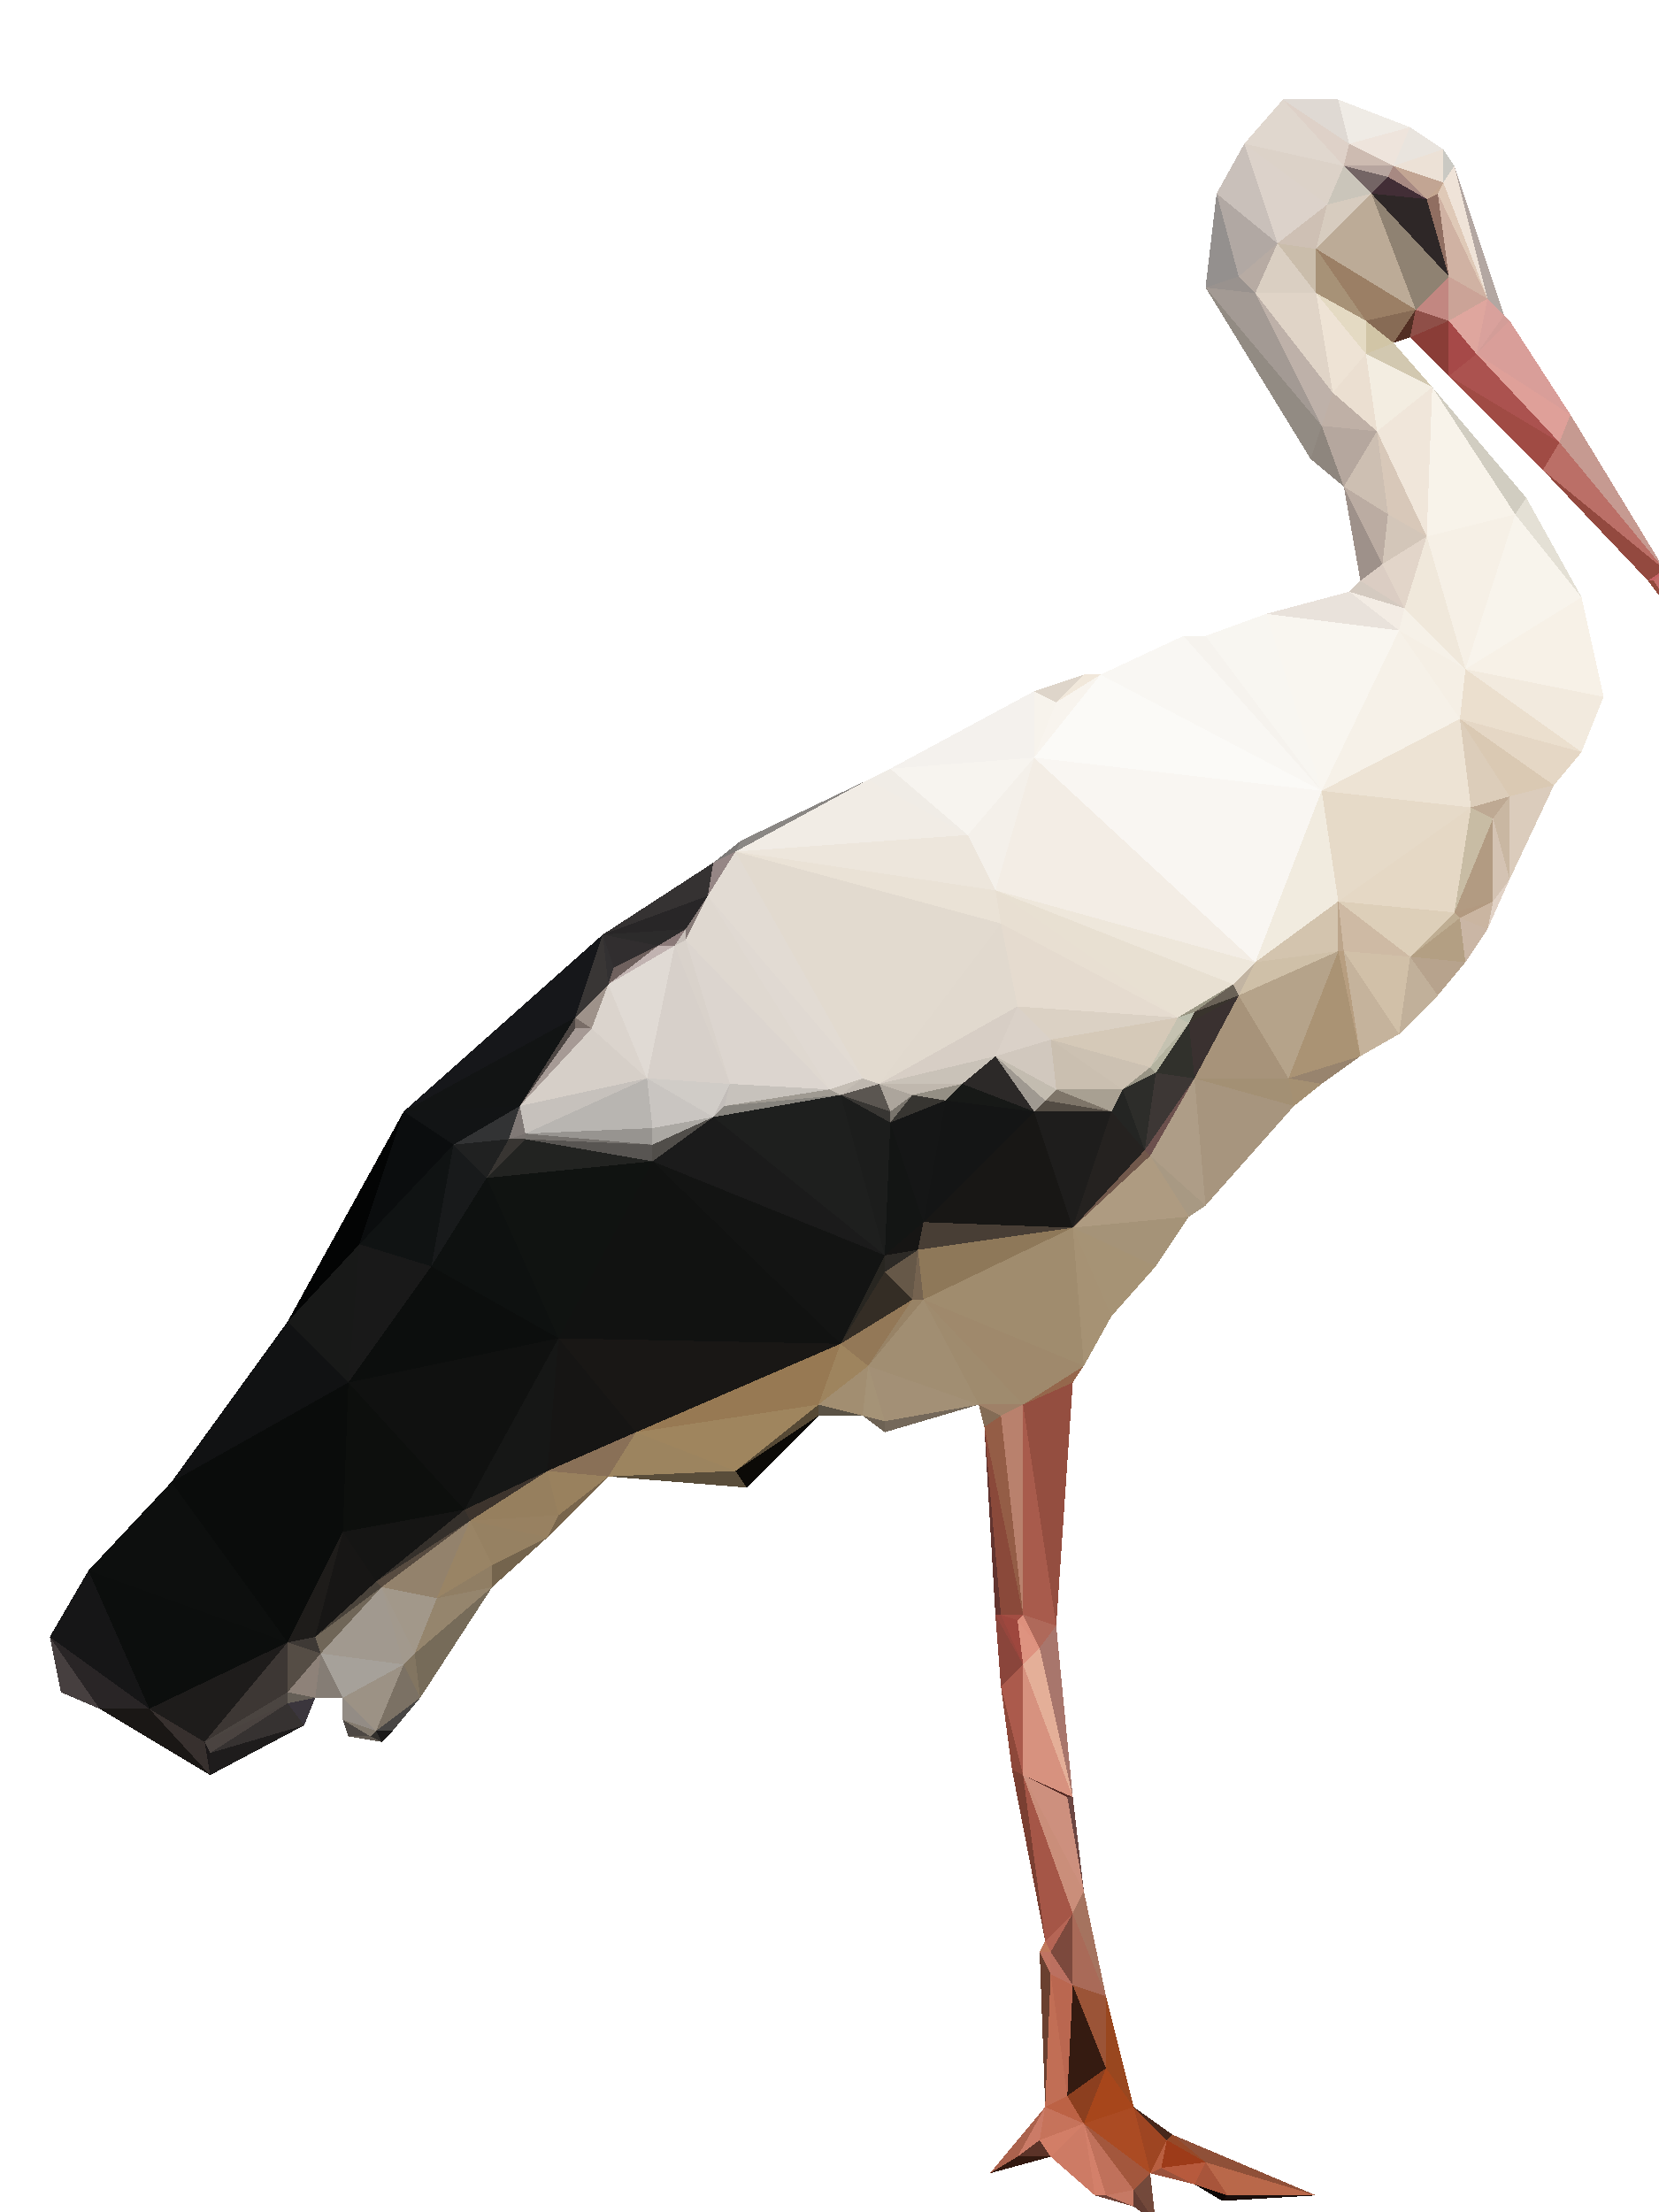
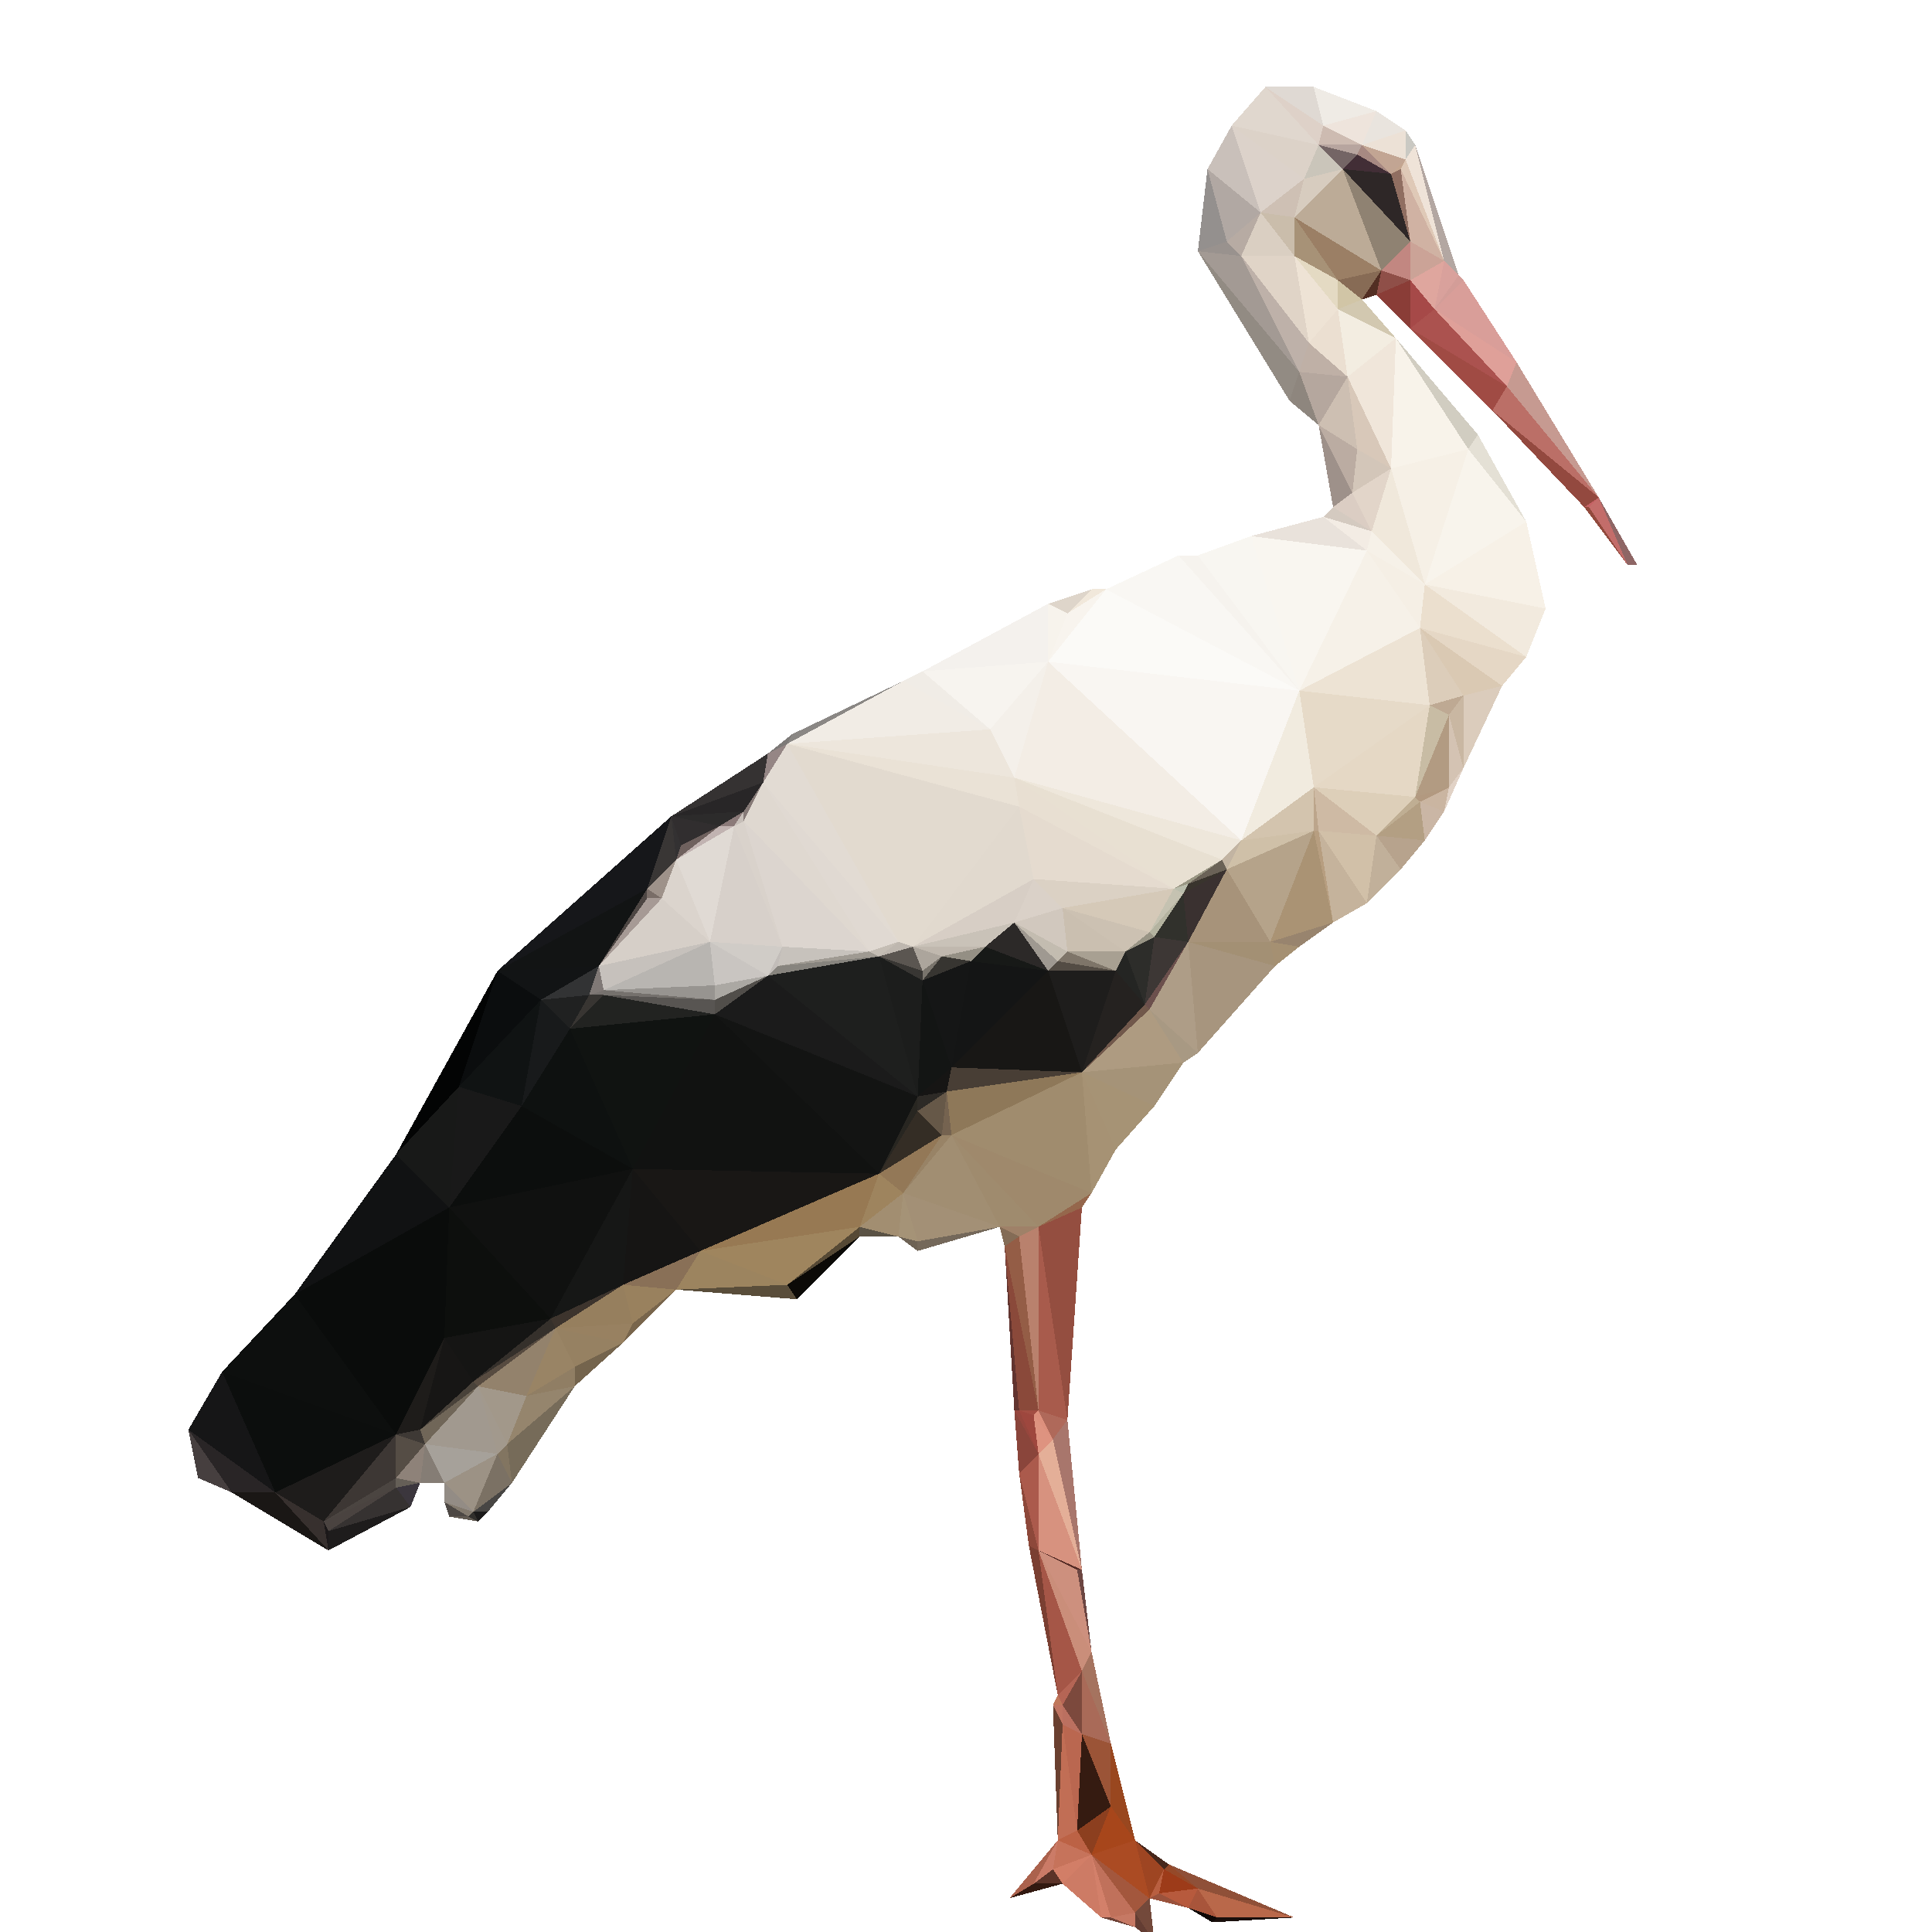
- <svg xmlns="http://www.w3.org/2000/svg" width="100%" height="400" viewBox="0 0 300 400" shape-rendering="crispEdges">
+ <svg xmlns="http://www.w3.org/2000/svg" width="inherit" height="inherit" viewBox="-30 0 400 400" shape-rendering="crispEdges">
  <polygon points="161,201 161,203 165,198" style="fill:rgb(121,116,108)" />
  <polygon points="161,203 171,199 165,198" style="fill:rgb(55,53,49)" />
  <polygon points="174,196 159,196 165,198" style="fill:rgb(192,184,174)" />
  <polygon points="165,198 159,196 161,201" style="fill:rgb(172,165,156)" />
  <polygon points="161,201 152,198 161,203" style="fill:rgb(56,54,51)" />
  <polygon points="171,199 174,196 165,198" style="fill:rgb(148,143,132)" />
  <polygon points="181,167 156,195 159,196" style="fill:rgb(226,218,207)" />
  <polygon points="159,196 152,198 161,201" style="fill:rgb(91,86,81)" />
  <polygon points="156,195 152,198 159,196" style="fill:rgb(190,183,175)" />
  <polygon points="156,195 150,197 152,198" style="fill:rgb(196,189,180)" />
  <polygon points="160,227 167,221 161,203" style="fill:rgb(19,21,20)" />
  <polygon points="187,201 180,191 174,196" style="fill:rgb(44,41,40)" />
  <polygon points="174,196 180,191 159,196" style="fill:rgb(201,194,184)" />
  <polygon points="166,226 167,221 160,227" style="fill:rgb(22,21,20)" />
  <polygon points="161,203 167,221 171,199" style="fill:rgb(21,22,22)" />
  <polygon points="171,199 187,201 174,196" style="fill:rgb(23,25,23)" />
  <polygon points="167,221 187,201 171,199" style="fill:rgb(20,21,21)" />
  <polygon points="160,227 161,203 152,198" style="fill:rgb(28,29,28)" />
  <polygon points="167,221 194,222 187,201" style="fill:rgb(24,23,21)" />
  <polygon points="201,201 189,199 187,201" style="fill:rgb(83,76,68)" />
  <polygon points="187,201 189,199 180,191" style="fill:rgb(159,153,145)" />
  <polygon points="129,202 160,227 152,198" style="fill:rgb(30,31,30)" />
  <polygon points="201,201 191,197 189,199" style="fill:rgb(126,117,105)" />
  <polygon points="189,199 191,197 180,191" style="fill:rgb(195,188,176)" />
  <polygon points="190,188 184,182 180,191" style="fill:rgb(218,209,200)" />
  <polygon points="180,191 184,182 159,196" style="fill:rgb(215,206,197)" />
  <polygon points="124,170 132,196 150,197" style="fill:rgb(220,213,207)" />
  <polygon points="152,243 160,230 160,227" style="fill:rgb(40,38,33)" />
  <polygon points="160,227 160,230 166,226" style="fill:rgb(45,42,38)" />
  <polygon points="191,197 190,188 180,191" style="fill:rgb(209,200,190)" />
  <polygon points="160,230 165,235 166,226" style="fill:rgb(102,88,72)" />
  <polygon points="166,226 194,222 167,221" style="fill:rgb(72,62,53)" />
  <polygon points="165,235 167,235 166,226" style="fill:rgb(117,99,80)" />
  <polygon points="124,170 150,197 128,162" style="fill:rgb(223,216,208)" />
  <polygon points="150,197 131,200 152,198" style="fill:rgb(159,154,146)" />
  <polygon points="132,196 131,200 150,197" style="fill:rgb(199,194,188)" />
  <polygon points="167,235 194,222 166,226" style="fill:rgb(142,120,89)" />
  <polygon points="191,197 203,197 190,188" style="fill:rgb(202,191,176)" />
  <polygon points="132,196 129,202 131,200" style="fill:rgb(194,189,185)" />
  <polygon points="131,200 129,202 152,198" style="fill:rgb(135,132,126)" />
  <polygon points="160,230 152,243 165,235" style="fill:rgb(52,45,37)" />
  <polygon points="194,222 201,201 187,201" style="fill:rgb(30,29,28)" />
  <polygon points="207,208 203,197 201,201" style="fill:rgb(36,37,35)" />
  <polygon points="201,201 203,197 191,197" style="fill:rgb(168,160,146)" />
  <polygon points="213,184 181,167 184,182" style="fill:rgb(229,219,207)" />
  <polygon points="213,184 184,182 190,188" style="fill:rgb(219,209,196)" />
  <polygon points="184,182 181,167 159,196" style="fill:rgb(225,217,206)" />
  <polygon points="194,222 207,208 201,201" style="fill:rgb(37,34,32)" />
  <polygon points="118,210 152,243 160,227" style="fill:rgb(19,20,19)" />
  <polygon points="165,235 157,247 167,235" style="fill:rgb(152,131,102)" />
  <polygon points="196,247 201,238 194,222" style="fill:rgb(166,146,116)" />
  <polygon points="194,222 208,209 207,208" style="fill:rgb(113,88,75)" />
  <polygon points="209,194 208,193 203,197" style="fill:rgb(152,148,133)" />
  <polygon points="213,184 180,161 181,167" style="fill:rgb(232,223,210)" />
  <polygon points="181,167 133,154 156,195" style="fill:rgb(226,218,207)" />
  <polygon points="209,194 203,197 207,208" style="fill:rgb(45,45,42)" />
  <polygon points="203,197 208,193 190,188" style="fill:rgb(204,193,178)" />
  <polygon points="216,195 209,194 207,208" style="fill:rgb(61,55,53)" />
  <polygon points="208,193 213,184 190,188" style="fill:rgb(213,201,184)" />
  <polygon points="152,243 157,247 165,235" style="fill:rgb(147,120,87)" />
  <polygon points="117,195 118,204 129,202" style="fill:rgb(201,197,193)" />
  <polygon points="129,202 118,210 160,227" style="fill:rgb(27,27,27)" />
  <polygon points="117,195 129,202 132,196" style="fill:rgb(208,204,199)" />
  <polygon points="118,204 118,207 129,202" style="fill:rgb(171,168,163)" />
  <polygon points="118,207 118,210 129,202" style="fill:rgb(81,78,74)" />
  <polygon points="122,171 117,195 132,196" style="fill:rgb(215,208,202)" />
  <polygon points="118,204 95,205 118,207" style="fill:rgb(151,148,144)" />
  <polygon points="118,207 95,206 118,210" style="fill:rgb(88,85,82)" />
  <polygon points="196,247 194,222 167,235" style="fill:rgb(160,140,110)" />
  <polygon points="194,222 215,220 208,209" style="fill:rgb(174,155,129)" />
  <polygon points="215,185 208,193 209,194" style="fill:rgb(180,179,160)" />
  <polygon points="215,185 213,184 208,193" style="fill:rgb(197,194,177)" />
  <polygon points="218,218 216,195 208,209" style="fill:rgb(174,157,135)" />
  <polygon points="208,209 216,195 207,208" style="fill:rgb(108,80,77)" />
  <polygon points="201,238 209,229 194,222" style="fill:rgb(166,147,117)" />
  <polygon points="124,168 124,170 128,162" style="fill:rgb(134,122,119)" />
  <polygon points="187,137 175,151 180,161" style="fill:rgb(244,240,234)" />
  <polygon points="133,154 128,162 156,195" style="fill:rgb(226,219,211)" />
  <polygon points="124,170 122,171 132,196" style="fill:rgb(217,210,203)" />
  <polygon points="216,195 215,185 209,194" style="fill:rgb(49,49,44)" />
  <polygon points="213,184 223,178 180,161" style="fill:rgb(232,224,210)" />
  <polygon points="128,162 150,197 156,195" style="fill:rgb(224,217,210)" />
  <polygon points="124,170 124,168 122,171" style="fill:rgb(198,190,184)" />
  <polygon points="209,229 215,220 194,222" style="fill:rgb(165,147,120)" />
  <polygon points="157,247 177,254 167,235" style="fill:rgb(161,142,114)" />
  <polygon points="133,154 181,167 180,161" style="fill:rgb(234,226,214)" />
  <polygon points="224,180 216,183 215,185" style="fill:rgb(57,52,45)" />
  <polygon points="215,185 216,183 213,184" style="fill:rgb(186,189,172)" />
  <polygon points="152,243 148,254 157,247" style="fill:rgb(158,132,94)" />
  <polygon points="157,247 160,257 177,254" style="fill:rgb(163,144,118)" />
  <polygon points="133,266 148,254 115,259" style="fill:rgb(159,133,94)" />
  <polygon points="185,254 196,247 167,235" style="fill:rgb(159,137,108)" />
  <polygon points="148,254 156,256 157,247" style="fill:rgb(162,142,113)" />
  <polygon points="156,256 160,257 157,247" style="fill:rgb(165,147,119)" />
  <polygon points="109,169 119,171 124,168" style="fill:rgb(44,43,43)" />
  <polygon points="124,168 119,171 122,171" style="fill:rgb(139,122,121)" />
  <polygon points="122,171 110,178 117,195" style="fill:rgb(224,218,212)" />
  <polygon points="215,220 218,218 208,209" style="fill:rgb(168,153,131)" />
  <polygon points="224,180 223,178 216,183" style="fill:rgb(106,98,87)" />
  <polygon points="181,256 185,254 177,254" style="fill:rgb(159,129,104)" />
  <polygon points="177,254 185,254 167,235" style="fill:rgb(159,139,110)" />
  <polygon points="185,254 194,250 196,247" style="fill:rgb(149,103,76)" />
  <polygon points="178,258 181,256 177,254" style="fill:rgb(132,108,86)" />
  <polygon points="185,254 191,294 194,250" style="fill:rgb(148,78,64)" />
  <polygon points="148,254 148,256 156,256" style="fill:rgb(90,82,69)" />
  <polygon points="156,256 160,259 160,257" style="fill:rgb(109,98,84)" />
  <polygon points="133,266 148,256 148,254" style="fill:rgb(86,73,53)" />
  <polygon points="160,257 160,259 177,254" style="fill:rgb(116,104,90)" />
  <polygon points="181,256 185,292 185,254" style="fill:rgb(185,129,109)" />
  <polygon points="175,151 133,154 180,161" style="fill:rgb(237,230,220)" />
  <polygon points="128,162 109,169 124,168" style="fill:rgb(40,38,39)" />
  <polygon points="133,154 129,156 128,162" style="fill:rgb(149,134,133)" />
  <polygon points="157,141 134,152 133,154" style="fill:rgb(138,135,132)" />
  <polygon points="133,154 134,152 129,156" style="fill:rgb(125,122,120)" />
  <polygon points="111,175 110,178 119,171" style="fill:rgb(111,97,94)" />
  <polygon points="119,171 110,178 122,171" style="fill:rgb(193,179,177)" />
  <polygon points="117,195 95,205 118,204" style="fill:rgb(184,181,177)" />
  <polygon points="110,178 107,186 117,195" style="fill:rgb(219,212,205)" />
  <polygon points="109,169 111,175 119,171" style="fill:rgb(49,46,47)" />
  <polygon points="104,184 104,186 107,186" style="fill:rgb(121,109,103)" />
  <polygon points="175,151 157,141 133,154" style="fill:rgb(241,236,229)" />
  <polygon points="224,180 215,185 216,195" style="fill:rgb(58,49,48)" />
  <polygon points="216,183 223,178 213,184" style="fill:rgb(153,150,131)" />
  <polygon points="104,184 107,186 110,178" style="fill:rgb(158,146,138)" />
  <polygon points="107,186 94,200 117,195" style="fill:rgb(214,207,200)" />
  <polygon points="233,195 224,180 216,195" style="fill:rgb(167,147,122)" />
  <polygon points="187,137 161,139 175,151" style="fill:rgb(247,244,239)" />
  <polygon points="175,151 161,139 157,141" style="fill:rgb(240,236,230)" />
  <polygon points="109,169 104,184 110,178" style="fill:rgb(57,54,53)" />
  <polygon points="129,156 109,169 128,162" style="fill:rgb(53,50,50)" />
  <polygon points="111,175 109,169 110,178" style="fill:rgb(51,49,50)" />
  <polygon points="224,180 227,174 223,178" style="fill:rgb(194,180,162)" />
  <polygon points="223,178 227,174 180,161" style="fill:rgb(238,231,219)" />
  <polygon points="242,172 227,174 224,180" style="fill:rgb(207,192,168)" />
  <polygon points="234,200 233,195 216,195" style="fill:rgb(163,144,116)" />
  <polygon points="227,174 187,137 180,161" style="fill:rgb(243,237,229)" />
  <polygon points="218,218 234,200 216,195" style="fill:rgb(167,149,126)" />
  <polygon points="94,200 95,205 117,195" style="fill:rgb(198,193,188)" />
  <polygon points="115,259 148,254 152,243" style="fill:rgb(151,121,83)" />
  <polygon points="94,200 107,186 104,186" style="fill:rgb(166,154,149)" />
  <polygon points="94,200 104,186 104,184" style="fill:rgb(77,70,67)" />
  <polygon points="95,205 95,206 118,207" style="fill:rgb(117,113,109)" />
  <polygon points="82,207 94,200 73,201" style="fill:rgb(18,20,21)" />
  <polygon points="95,205 92,206 95,206" style="fill:rgb(120,114,111)" />
  <polygon points="234,200 239,196 233,195" style="fill:rgb(165,144,114)" />
  <polygon points="233,195 242,172 224,180" style="fill:rgb(181,163,138)" />
  <polygon points="101,242 152,243 118,210" style="fill:rgb(17,18,17)" />
  <polygon points="94,200 92,206 95,205" style="fill:rgb(128,121,118)" />
  <polygon points="88,213 101,242 118,210" style="fill:rgb(16,19,17)" />
  <polygon points="110,267 135,269 133,266" style="fill:rgb(89,77,58)" />
  <polygon points="133,266 135,269 148,256" style="fill:rgb(12,10,7)" />
  <polygon points="88,213 118,210 95,206" style="fill:rgb(34,35,33)" />
  <polygon points="101,242 115,259 152,243" style="fill:rgb(25,23,21)" />
  <polygon points="82,207 88,213 92,206" style="fill:rgb(32,33,33)" />
  <polygon points="92,206 88,213 95,206" style="fill:rgb(56,53,50)" />
  <polygon points="196,122 191,127 199,122" style="fill:rgb(241,232,219)" />
  <polygon points="187,137 187,125 161,139" style="fill:rgb(244,241,237)" />
  <polygon points="191,127 187,125 187,137" style="fill:rgb(247,243,236)" />
  <polygon points="239,196 246,191 233,195" style="fill:rgb(152,132,110)" />
  <polygon points="199,122 191,127 187,137" style="fill:rgb(248,244,238)" />
  <polygon points="246,191 242,172 233,195" style="fill:rgb(170,147,116)" />
  <polygon points="94,200 82,207 92,206" style="fill:rgb(50,51,52)" />
  <polygon points="88,213 78,229 101,242" style="fill:rgb(14,17,16)" />
  <polygon points="73,201 94,200 104,184" style="fill:rgb(18,20,20)" />
  <polygon points="246,191 243,172 242,172" style="fill:rgb(183,158,128)" />
  <polygon points="199,122 187,137 239,143" style="fill:rgb(251,250,247)" />
  <polygon points="246,191 253,187 243,172" style="fill:rgb(197,179,156)" />
  <polygon points="99,266 110,267 115,259" style="fill:rgb(137,112,87)" />
  <polygon points="115,259 110,267 133,266" style="fill:rgb(156,132,95)" />
  <polygon points="99,266 115,259 101,242" style="fill:rgb(22,21,20)" />
  <polygon points="242,163 227,174 242,172" style="fill:rgb(211,196,174)" />
  <polygon points="191,127 196,122 187,125" style="fill:rgb(222,213,202)" />
  <polygon points="255,173 242,163 243,172" style="fill:rgb(206,186,164)" />
  <polygon points="243,172 242,163 242,172" style="fill:rgb(188,165,139)" />
  <polygon points="239,143 187,137 227,174" style="fill:rgb(249,246,242)" />
  <polygon points="82,207 78,229 88,213" style="fill:rgb(24,26,27)" />
  <polygon points="178,258 185,292 181,256" style="fill:rgb(148,93,70)" />
  <polygon points="185,301 180,292 181,305" style="fill:rgb(138,69,59)" />
  <polygon points="180,292 181,292 178,258" style="fill:rgb(98,52,47)" />
  <polygon points="84,273 99,266 101,242" style="fill:rgb(22,23,22)" />
  <polygon points="109,169 73,201 104,184" style="fill:rgb(22,23,26)" />
  <polygon points="82,207 65,225 78,229" style="fill:rgb(16,19,19)" />
  <polygon points="181,292 185,292 178,258" style="fill:rgb(138,73,58)" />
  <polygon points="185,301 184,293 181,292" style="fill:rgb(158,71,62)" />
  <polygon points="181,292 184,293 185,292" style="fill:rgb(163,78,67)" />
  <polygon points="253,187 255,173 243,172" style="fill:rgb(209,192,168)" />
  <polygon points="242,163 239,143 227,174" style="fill:rgb(241,235,223)" />
  <polygon points="260,180 255,173 253,187" style="fill:rgb(193,176,154)" />
  <polygon points="266,146 239,143 242,163" style="fill:rgb(230,218,200)" />
  <polygon points="188,298 191,294 185,292" style="fill:rgb(175,105,90)" />
  <polygon points="185,292 191,294 185,254" style="fill:rgb(168,91,76)" />
  <polygon points="99,278 101,274 85,275" style="fill:rgb(152,129,97)" />
  <polygon points="99,266 101,274 110,267" style="fill:rgb(153,129,94)" />
  <polygon points="185,301 188,298 184,293" style="fill:rgb(222,147,128)" />
  <polygon points="255,173 263,165 242,163" style="fill:rgb(221,207,185)" />
  <polygon points="185,301 181,292 180,292" style="fill:rgb(150,70,61)" />
  <polygon points="184,293 188,298 185,292" style="fill:rgb(221,144,125)" />
  <polygon points="239,143 214,115 199,122" style="fill:rgb(249,247,243)" />
  <polygon points="85,275 101,274 99,266" style="fill:rgb(150,127,94)" />
  <polygon points="101,274 99,278 110,267" style="fill:rgb(120,101,76)" />
  <polygon points="239,143 218,115 214,115" style="fill:rgb(246,243,238)" />
  <polygon points="73,201 65,225 82,207" style="fill:rgb(11,13,14)" />
  <polygon points="63,250 84,273 101,242" style="fill:rgb(16,17,16)" />
  <polygon points="260,180 265,174 255,173" style="fill:rgb(183,163,141)" />
  <polygon points="264,166 263,165 255,173" style="fill:rgb(191,174,147)" />
  <polygon points="265,174 264,166 255,173" style="fill:rgb(179,159,131)" />
  <polygon points="229,111 218,115 239,143" style="fill:rgb(248,246,241)" />
  <polygon points="181,305 185,321 185,301" style="fill:rgb(171,90,76)" />
  <polygon points="185,301 194,325 188,298" style="fill:rgb(228,175,152)" />
  <polygon points="63,250 101,242 78,229" style="fill:rgb(12,14,13)" />
  <polygon points="84,273 85,275 99,266" style="fill:rgb(61,52,45)" />
  <polygon points="265,174 269,168 264,166" style="fill:rgb(202,182,165)" />
  <polygon points="264,166 270,163 263,165" style="fill:rgb(178,153,128)" />
  <polygon points="85,275 89,283 99,278" style="fill:rgb(150,129,98)" />
  <polygon points="266,146 242,163 263,165" style="fill:rgb(229,216,197)" />
  <polygon points="273,159 270,163 269,168" style="fill:rgb(225,210,198)" />
  <polygon points="269,168 270,163 264,166" style="fill:rgb(202,181,161)" />
  <polygon points="65,225 63,250 78,229" style="fill:rgb(25,25,25)" />
  <polygon points="79,289 89,283 85,275" style="fill:rgb(153,132,101)" />
  <polygon points="79,289 89,287 89,283" style="fill:rgb(144,126,100)" />
  <polygon points="79,289 85,275 69,287" style="fill:rgb(147,130,108)" />
  <polygon points="89,283 89,287 99,278" style="fill:rgb(116,100,77)" />
  <polygon points="270,148 266,146 263,165" style="fill:rgb(200,188,164)" />
  <polygon points="270,163 270,148 263,165" style="fill:rgb(178,155,130)" />
  <polygon points="273,159 270,148 270,163" style="fill:rgb(212,195,179)" />
  <polygon points="266,146 264,130 239,143" style="fill:rgb(237,227,212)" />
  <polygon points="65,225 52,239 63,250" style="fill:rgb(24,25,24)" />
  <polygon points="69,287 85,275 68,286" style="fill:rgb(87,75,64)" />
  <polygon points="73,201 52,239 65,225" style="fill:rgb(3,4,4)" />
  <polygon points="188,298 194,325 191,294" style="fill:rgb(168,118,108)" />
  <polygon points="196,342 185,321 194,346" style="fill:rgb(202,142,122)" />
  <polygon points="183,320 185,321 181,305" style="fill:rgb(141,72,58)" />
  <polygon points="62,277 84,273 63,250" style="fill:rgb(13,15,13)" />
  <polygon points="273,144 264,130 266,146" style="fill:rgb(220,205,186)" />
  <polygon points="244,107 229,111 253,114" style="fill:rgb(233,226,219)" />
  <polygon points="270,148 273,144 266,146" style="fill:rgb(190,169,147)" />
  <polygon points="273,159 273,144 270,148" style="fill:rgb(201,183,162)" />
  <polygon points="253,114 229,111 239,143" style="fill:rgb(249,246,240)" />
  <polygon points="264,130 253,114 239,143" style="fill:rgb(246,241,232)" />
  <polygon points="196,342 193,325 185,321" style="fill:rgb(205,144,126)" />
  <polygon points="185,321 194,325 185,301" style="fill:rgb(215,146,127)" />
  <polygon points="193,325 194,325 185,321" style="fill:rgb(86,44,38)" />
  <polygon points="254,110 246,105 244,107" style="fill:rgb(212,202,192)" />
  <polygon points="31,268 62,277 63,250" style="fill:rgb(10,12,11)" />
  <polygon points="265,121 254,110 253,114" style="fill:rgb(246,241,232)" />
  <polygon points="253,114 254,110 244,107" style="fill:rgb(243,236,228)" />
  <polygon points="265,121 253,114 264,130" style="fill:rgb(245,239,229)" />
  <polygon points="68,286 85,275 84,273" style="fill:rgb(53,48,43)" />
  <polygon points="79,289 75,299 89,287" style="fill:rgb(149,133,109)" />
  <polygon points="62,277 68,286 84,273" style="fill:rgb(21,21,20)" />
  <polygon points="286,136 265,121 264,130" style="fill:rgb(235,223,206)" />
  <polygon points="273,159 281,142 273,144" style="fill:rgb(219,204,188)" />
  <polygon points="273,144 281,142 264,130" style="fill:rgb(218,201,179)" />
  <polygon points="251,93 250,102 258,97" style="fill:rgb(211,198,185)" />
  <polygon points="254,110 250,102 246,105" style="fill:rgb(219,205,195)" />
  <polygon points="73,301 69,287 58,299" style="fill:rgb(161,153,143)" />
  <polygon points="73,301 75,299 69,287" style="fill:rgb(162,153,141)" />
  <polygon points="69,287 75,299 79,289" style="fill:rgb(162,152,138)" />
  <polygon points="57,296 69,287 68,286" style="fill:rgb(73,66,58)" />
  <polygon points="75,299 76,307 89,287" style="fill:rgb(118,107,89)" />
  <polygon points="243,88 246,105 250,102" style="fill:rgb(158,145,138)" />
  <polygon points="250,102 254,110 258,97" style="fill:rgb(226,213,201)" />
  <polygon points="281,142 286,136 264,130" style="fill:rgb(229,215,197)" />
  <polygon points="73,301 76,307 75,299" style="fill:rgb(130,117,97)" />
  <polygon points="251,93 243,88 250,102" style="fill:rgb(187,172,162)" />
  <polygon points="258,97 254,110 265,121" style="fill:rgb(240,232,219)" />
  <polygon points="239,77 237,83 243,88" style="fill:rgb(142,134,126)" />
  <polygon points="274,93 258,97 265,121" style="fill:rgb(246,240,230)" />
  <polygon points="249,78 239,77 243,88" style="fill:rgb(181,167,158)" />
  <polygon points="68,313 71,313 76,307" style="fill:rgb(72,70,68)" />
  <polygon points="62,277 57,296 68,286" style="fill:rgb(23,22,21)" />
  <polygon points="52,297 57,296 62,277" style="fill:rgb(30,28,26)" />
  <polygon points="194,346 185,321 189,351" style="fill:rgb(165,86,71)" />
  <polygon points="193,325 196,342 194,325" style="fill:rgb(108,70,66)" />
  <polygon points="57,296 58,299 69,287" style="fill:rgb(112,102,88)" />
  <polygon points="249,78 243,88 251,93" style="fill:rgb(205,191,178)" />
  <polygon points="68,313 76,307 73,301" style="fill:rgb(123,113,100)" />
  <polygon points="189,351 185,321 183,320" style="fill:rgb(122,63,50)" />
  <polygon points="286,136 290,126 265,121" style="fill:rgb(242,234,222)" />
  <polygon points="258,97 249,78 251,93" style="fill:rgb(216,200,185)" />
  <polygon points="58,299 62,307 73,301" style="fill:rgb(166,161,154)" />
  <polygon points="62,307 68,313 73,301" style="fill:rgb(156,146,133)" />
  <polygon points="58,299 57,307 62,307" style="fill:rgb(133,125,117)" />
  <polygon points="57,296 52,297 58,299" style="fill:rgb(62,57,53)" />
  <polygon points="31,268 52,297 62,277" style="fill:rgb(10,12,11)" />
  <polygon points="67,314 68,313 62,311" style="fill:rgb(131,122,110)" />
  <polygon points="67,314 69,315 68,313" style="fill:rgb(49,47,44)" />
  <polygon points="68,313 69,315 71,313" style="fill:rgb(27,26,26)" />
  <polygon points="290,126 286,108 265,121" style="fill:rgb(247,241,231)" />
  <polygon points="62,311 68,313 62,307" style="fill:rgb(147,140,133)" />
  <polygon points="52,239 31,268 63,250" style="fill:rgb(17,18,19)" />
  <polygon points="259,70 249,78 258,97" style="fill:rgb(240,230,218)" />
  <polygon points="57,307 58,299 52,306" style="fill:rgb(142,130,121)" />
  <polygon points="52,306 58,299 52,297" style="fill:rgb(85,77,69)" />
  <polygon points="67,314 63,314 69,315" style="fill:rgb(97,90,82)" />
  <polygon points="189,381 179,393 184,390" style="fill:rgb(171,98,77)" />
  <polygon points="62,311 63,314 67,314" style="fill:rgb(77,72,68)" />
  <polygon points="249,78 241,71 239,77" style="fill:rgb(191,176,166)" />
  <polygon points="190,357 189,381 193,379" style="fill:rgb(193,110,85)" />
  <polygon points="189,351 190,353 194,346" style="fill:rgb(181,101,85)" />
  <polygon points="188,353 190,353 189,351" style="fill:rgb(192,120,91)" />
  <polygon points="249,78 247,64 241,71" style="fill:rgb(235,223,209)" />
  <polygon points="37,315 52,306 52,297" style="fill:rgb(61,55,52)" />
  <polygon points="286,108 274,93 265,121" style="fill:rgb(248,244,236)" />
  <polygon points="276,90 274,93 286,108" style="fill:rgb(228,224,213)" />
  <polygon points="37,315 52,308 52,306" style="fill:rgb(75,69,65)" />
  <polygon points="52,306 52,308 57,307" style="fill:rgb(101,95,87)" />
  <polygon points="52,308 55,312 57,307" style="fill:rgb(59,54,61)" />
  <polygon points="194,359 190,357 193,379" style="fill:rgb(186,103,80)" />
  <polygon points="194,359 193,379 200,374" style="fill:rgb(53,27,17)" />
  <polygon points="188,353 190,357 190,353" style="fill:rgb(192,116,98)" />
  <polygon points="190,353 194,359 194,346" style="fill:rgb(124,73,61)" />
  <polygon points="194,346 200,361 196,342" style="fill:rgb(165,115,95)" />
  <polygon points="274,93 259,70 258,97" style="fill:rgb(248,243,234)" />
  <polygon points="218,52 239,77 227,53" style="fill:rgb(163,154,148)" />
  <polygon points="218,52 237,83 239,77" style="fill:rgb(146,139,131)" />
  <polygon points="227,53 239,77 241,71" style="fill:rgb(190,177,169)" />
  <polygon points="190,357 194,359 190,353" style="fill:rgb(187,112,96)" />
  <polygon points="276,90 259,70 274,93" style="fill:rgb(209,205,193)" />
  <polygon points="259,70 247,64 249,78" style="fill:rgb(243,237,225)" />
  <polygon points="238,53 227,53 241,71" style="fill:rgb(224,212,199)" />
  <polygon points="231,44 224,50 227,53" style="fill:rgb(183,171,163)" />
  <polygon points="194,359 200,361 194,346" style="fill:rgb(169,106,88)" />
  <polygon points="238,53 241,71 247,64" style="fill:rgb(238,227,213)" />
  <polygon points="227,53 224,50 218,52" style="fill:rgb(153,146,142)" />
  <polygon points="299,105 298,105 307,117" style="fill:rgb(146,74,61)" />
  <polygon points="259,70 252,62 247,64" style="fill:rgb(210,200,176)" />
  <polygon points="298,105 301,103 279,85" style="fill:rgb(147,73,63)" />
  <polygon points="256,56 247,58 252,62" style="fill:rgb(135,107,85)" />
  <polygon points="252,62 247,58 247,64" style="fill:rgb(209,197,166)" />
  <polygon points="247,58 238,53 247,64" style="fill:rgb(228,218,195)" />
  <polygon points="307,117 301,103 299,105" style="fill:rgb(195,109,106)" />
  <polygon points="238,45 231,44 238,53" style="fill:rgb(202,189,171)" />
  <polygon points="309,117 301,103 307,117" style="fill:rgb(142,102,101)" />
  <polygon points="299,105 301,103 298,105" style="fill:rgb(197,98,101)" />
  <polygon points="279,85 282,80 262,68" style="fill:rgb(160,75,68)" />
  <polygon points="262,68 262,58 255,61" style="fill:rgb(138,61,55)" />
  <polygon points="301,103 282,80 279,85" style="fill:rgb(187,111,103)" />
  <polygon points="31,268 16,284 52,297" style="fill:rgb(13,15,14)" />
  <polygon points="52,308 38,317 55,312" style="fill:rgb(54,50,49)" />
  <polygon points="27,309 37,315 52,297" style="fill:rgb(30,28,27)" />
  <polygon points="194,359 200,374 200,361" style="fill:rgb(155,84,55)" />
  <polygon points="38,321 38,317 37,315" style="fill:rgb(27,24,25)" />
  <polygon points="37,315 38,317 52,308" style="fill:rgb(74,67,64)" />
  <polygon points="238,45 238,53 247,58" style="fill:rgb(167,146,119)" />
  <polygon points="238,53 231,44 227,53" style="fill:rgb(218,207,194)" />
  <polygon points="224,50 220,35 218,52" style="fill:rgb(148,144,142)" />
  <polygon points="256,56 252,62 255,61" style="fill:rgb(82,46,35)" />
  <polygon points="282,80 267,64 262,68" style="fill:rgb(171,82,79)" />
  <polygon points="262,58 256,56 255,61" style="fill:rgb(143,79,72)" />
  <polygon points="256,56 238,45 247,58" style="fill:rgb(155,127,101)" />
  <polygon points="267,64 262,58 262,68" style="fill:rgb(166,73,72)" />
  <polygon points="256,56 248,35 238,45" style="fill:rgb(188,171,151)" />
  <polygon points="269,54 262,58 267,64" style="fill:rgb(223,166,158)" />
  <polygon points="27,309 38,321 37,315" style="fill:rgb(55,48,46)" />
  <polygon points="38,317 38,321 55,312" style="fill:rgb(30,28,28)" />
  <polygon points="301,103 284,75 282,80" style="fill:rgb(198,154,145)" />
  <polygon points="282,80 284,75 267,64" style="fill:rgb(223,160,153)" />
  <polygon points="16,284 27,309 52,297" style="fill:rgb(12,14,13)" />
  <polygon points="190,357 188,353 189,381" style="fill:rgb(106,64,48)" />
  <polygon points="240,37 231,44 238,45" style="fill:rgb(206,192,180)" />
  <polygon points="231,44 220,35 224,50" style="fill:rgb(177,168,163)" />
  <polygon points="284,75 273,58 267,64" style="fill:rgb(217,158,153)" />
  <polygon points="262,58 262,50 256,56" style="fill:rgb(194,135,129)" />
  <polygon points="273,58 272,57 267,64" style="fill:rgb(211,157,152)" />
  <polygon points="269,54 262,50 262,58" style="fill:rgb(203,163,151)" />
  <polygon points="188,387 189,381 184,390" style="fill:rgb(203,123,103)" />
  <polygon points="272,57 269,54 267,64" style="fill:rgb(217,161,156)" />
  <polygon points="248,35 240,37 238,45" style="fill:rgb(215,204,191)" />
  <polygon points="225,26 240,37 243,30" style="fill:rgb(220,210,200)" />
  <polygon points="9,296 18,309 27,309" style="fill:rgb(41,37,38)" />
  <polygon points="27,309 18,309 38,321" style="fill:rgb(26,23,21)" />
  <polygon points="16,284 9,296 27,309" style="fill:rgb(22,22,23)" />
  <polygon points="196,384 200,374 193,379" style="fill:rgb(140,63,31)" />
  <polygon points="196,384 205,381 200,374" style="fill:rgb(167,70,27)" />
  <polygon points="200,374 205,381 200,361" style="fill:rgb(153,71,31)" />
  <polygon points="225,26 231,44 240,37" style="fill:rgb(220,210,202)" />
  <polygon points="225,26 220,35 231,44" style="fill:rgb(201,192,186)" />
  <polygon points="188,387 196,384 189,381" style="fill:rgb(198,115,91)" />
  <polygon points="189,381 196,384 193,379" style="fill:rgb(188,98,69)" />
  <polygon points="9,296 11,306 18,309" style="fill:rgb(70,63,63)" />
  <polygon points="248,35 256,56 262,50" style="fill:rgb(143,130,114)" />
  <polygon points="211,387 212,386 205,381" style="fill:rgb(71,39,27)" />
  <polygon points="258,36 248,35 262,50" style="fill:rgb(46,39,39)" />
  <polygon points="251,32 243,30 248,35" style="fill:rgb(116,101,101)" />
  <polygon points="248,35 243,30 240,37" style="fill:rgb(202,197,186)" />
  <polygon points="188,387 190,390 196,384" style="fill:rgb(210,126,103)" />
  <polygon points="184,390 190,390 188,387" style="fill:rgb(91,51,40)" />
  <polygon points="211,387 208,393 210,392" style="fill:rgb(185,95,64)" />
  <polygon points="260,35 262,50 269,54" style="fill:rgb(208,178,163)" />
  <polygon points="260,35 258,36 262,50" style="fill:rgb(144,110,97)" />
  <polygon points="260,35 269,54 261,33" style="fill:rgb(223,201,183)" />
  <polygon points="269,54 263,30 261,33" style="fill:rgb(239,227,216)" />
  <polygon points="258,36 251,32 248,35" style="fill:rgb(66,46,54)" />
  <polygon points="211,387 205,381 208,393" style="fill:rgb(158,69,34)" />
  <polygon points="184,390 179,393 190,390" style="fill:rgb(50,25,16)" />
  <polygon points="208,393 205,381 196,384" style="fill:rgb(171,75,35)" />
  <polygon points="258,36 252,30 251,32" style="fill:rgb(167,137,130)" />
  <polygon points="251,32 252,30 243,30" style="fill:rgb(183,165,159)" />
  <polygon points="269,54 272,57 263,30" style="fill:rgb(179,167,162)" />
  <polygon points="261,33 252,30 258,36" style="fill:rgb(194,165,147)" />
  <polygon points="252,30 244,26 243,30" style="fill:rgb(205,187,177)" />
  <polygon points="232,18 225,26 243,30" style="fill:rgb(224,215,206)" />
  <polygon points="260,35 261,33 258,36" style="fill:rgb(196,166,144)" />
  <polygon points="255,23 242,18 244,26" style="fill:rgb(239,235,229)" />
  <polygon points="244,26 232,18 243,30" style="fill:rgb(222,209,200)" />
  <polygon points="208,393 196,384 205,396" style="fill:rgb(163,87,61)" />
  <polygon points="211,387 218,391 212,386" style="fill:rgb(149,73,41)" />
  <polygon points="198,397 196,384 190,390" style="fill:rgb(205,123,101)" />
  <polygon points="242,18 232,18 244,26" style="fill:rgb(223,217,211)" />
  <polygon points="216,395 218,391 210,392" style="fill:rgb(183,90,61)" />
  <polygon points="210,392 218,391 211,387" style="fill:rgb(157,59,25)" />
  <polygon points="208,393 216,395 210,392" style="fill:rgb(154,82,60)" />
  <polygon points="261,33 261,27 252,30" style="fill:rgb(236,225,214)" />
  <polygon points="200,397 205,396 196,384" style="fill:rgb(192,113,91)" />
  <polygon points="198,397 200,397 196,384" style="fill:rgb(211,128,106)" />
  <polygon points="255,23 244,26 252,30" style="fill:rgb(238,228,220)" />
  <polygon points="209,402 208,393 205,396" style="fill:rgb(115,73,59)" />
  <polygon points="263,30 261,27 261,33" style="fill:rgb(202,201,195)" />
  <polygon points="261,27 255,23 252,30" style="fill:rgb(233,228,222)" />
  <polygon points="198,397 205,399 200,397" style="fill:rgb(110,66,55)" />
  <polygon points="200,397 205,399 205,396" style="fill:rgb(198,121,100)" />
  <polygon points="221,398 222,397 216,395" style="fill:rgb(15,8,6)" />
  <polygon points="216,395 222,397 218,391" style="fill:rgb(168,85,59)" />
  <polygon points="218,391 238,397 212,386" style="fill:rgb(143,80,56)" />
  <polygon points="205,399 209,402 205,396" style="fill:rgb(99,61,51)" />
  <polygon points="221,398 238,397 222,397" style="fill:rgb(26,15,12)" />
  <polygon points="222,397 238,397 218,391" style="fill:rgb(185,104,74)" />
</svg>
